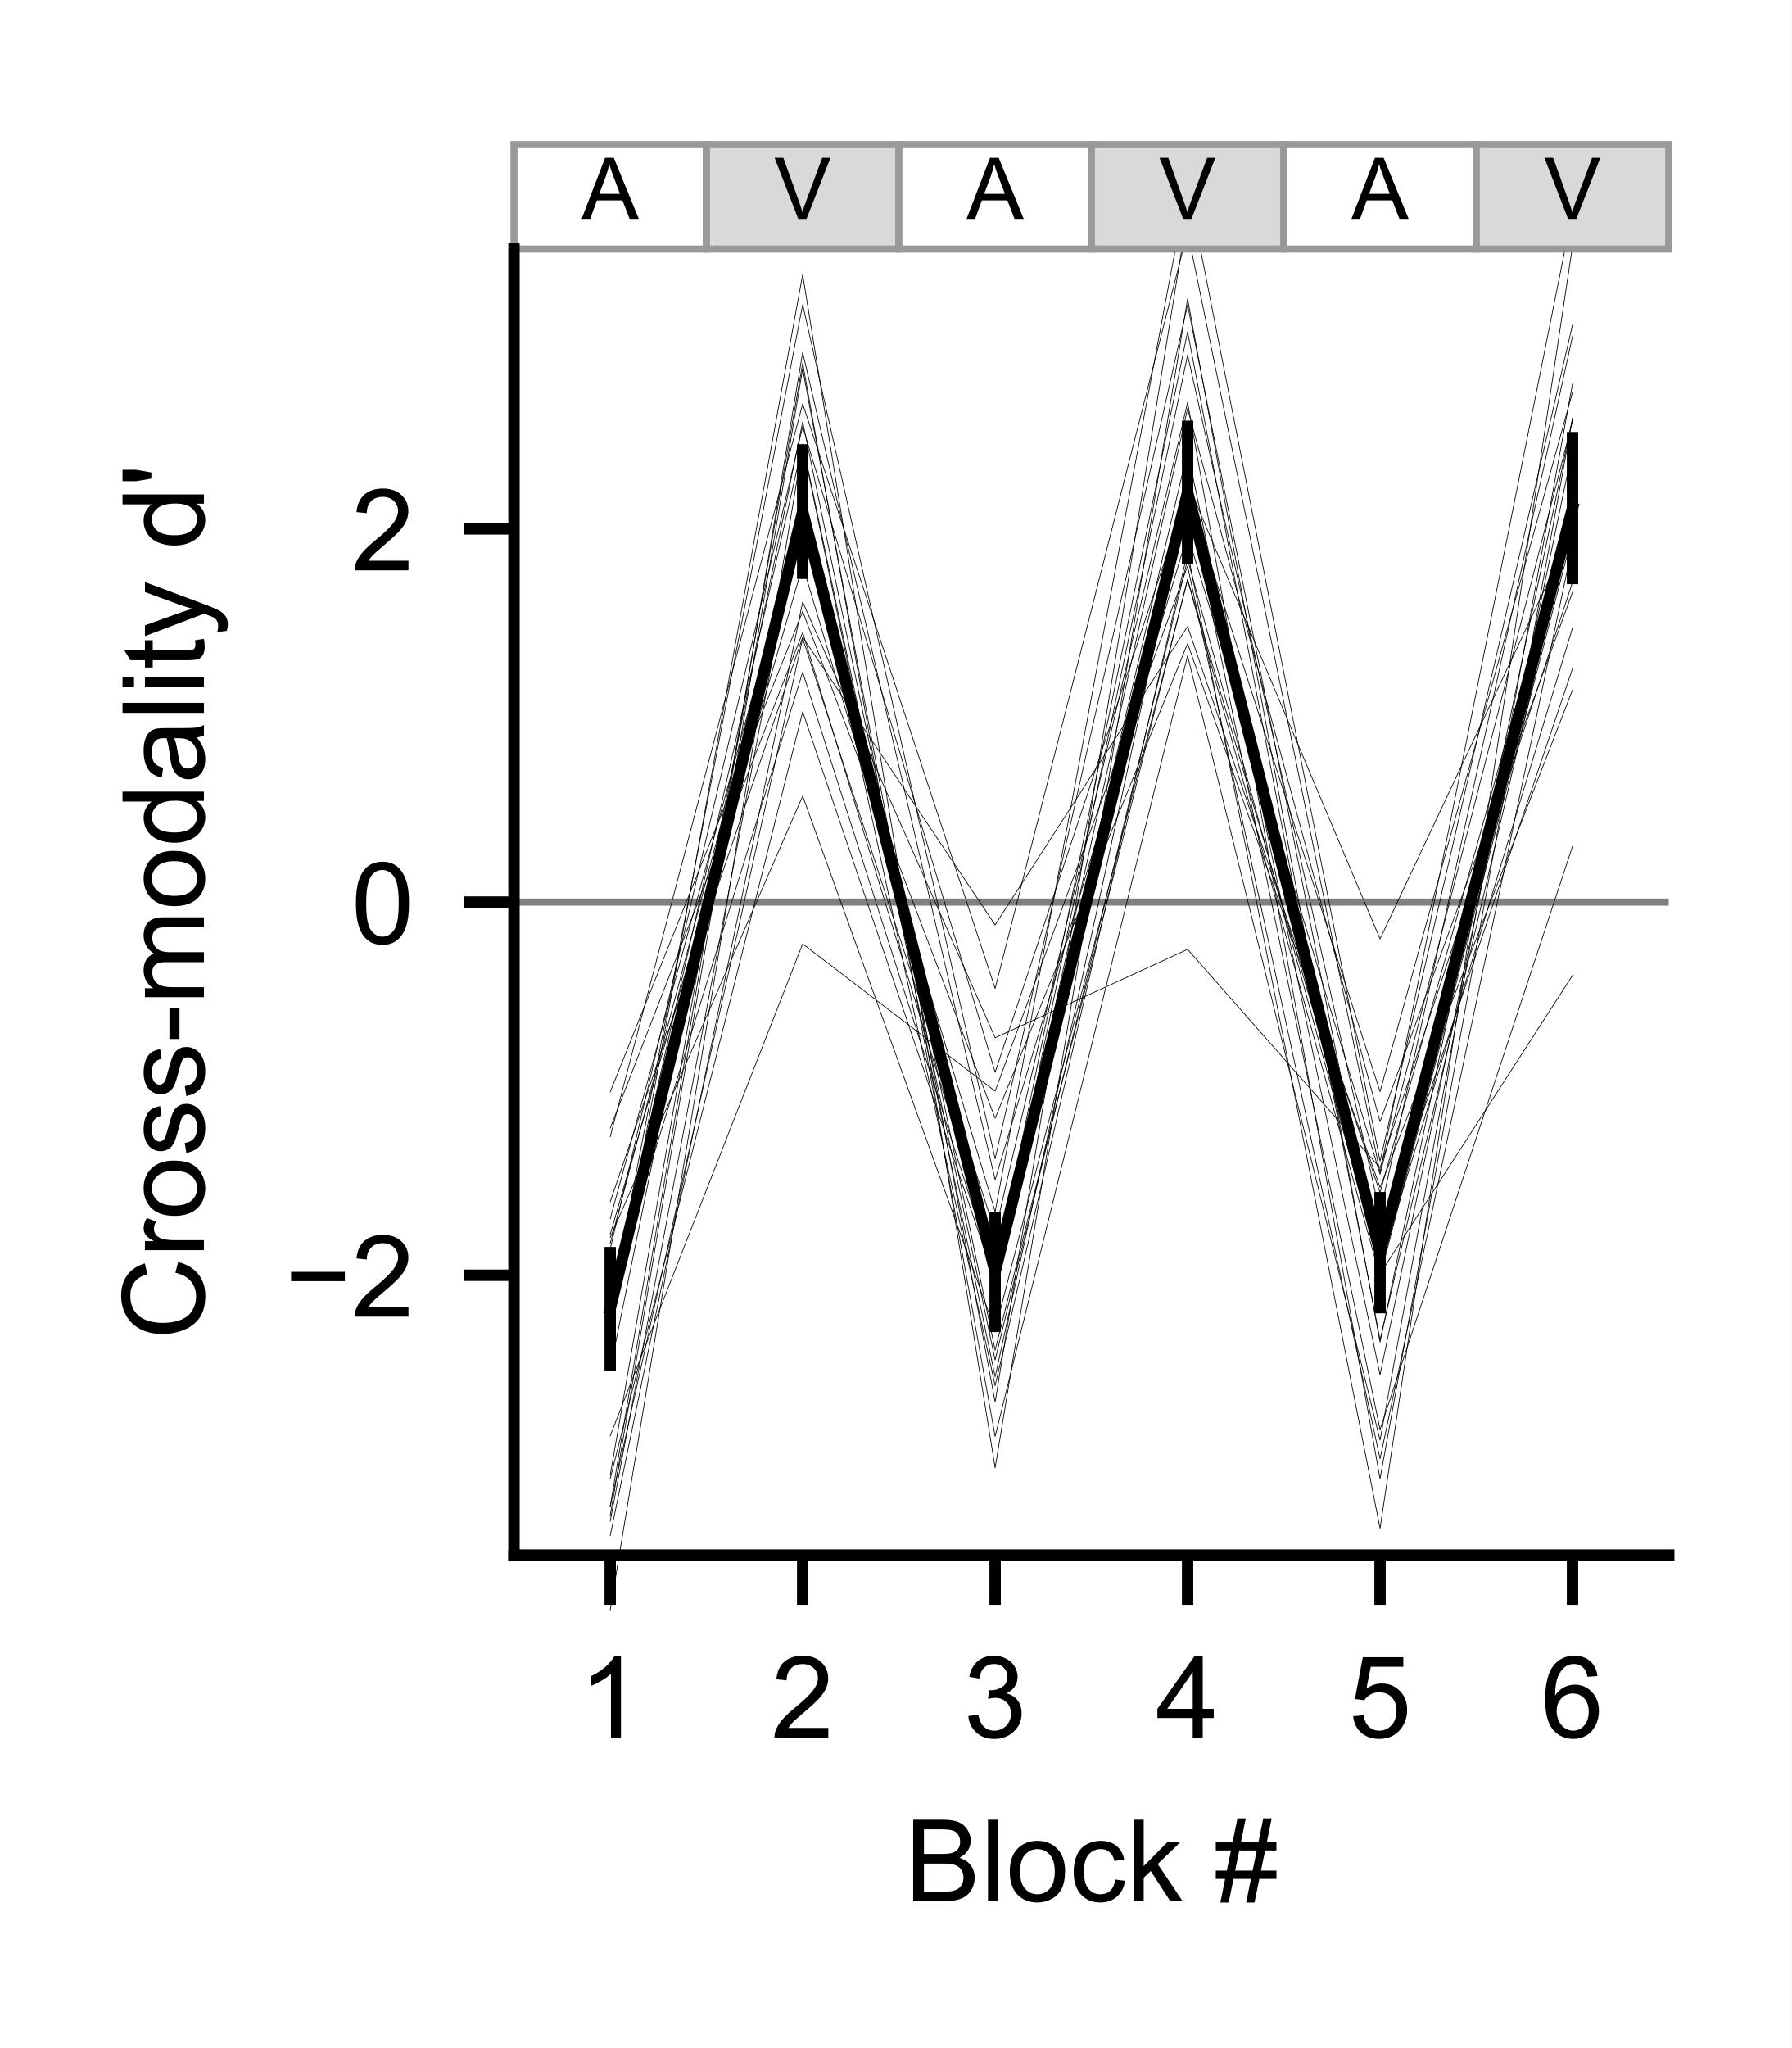
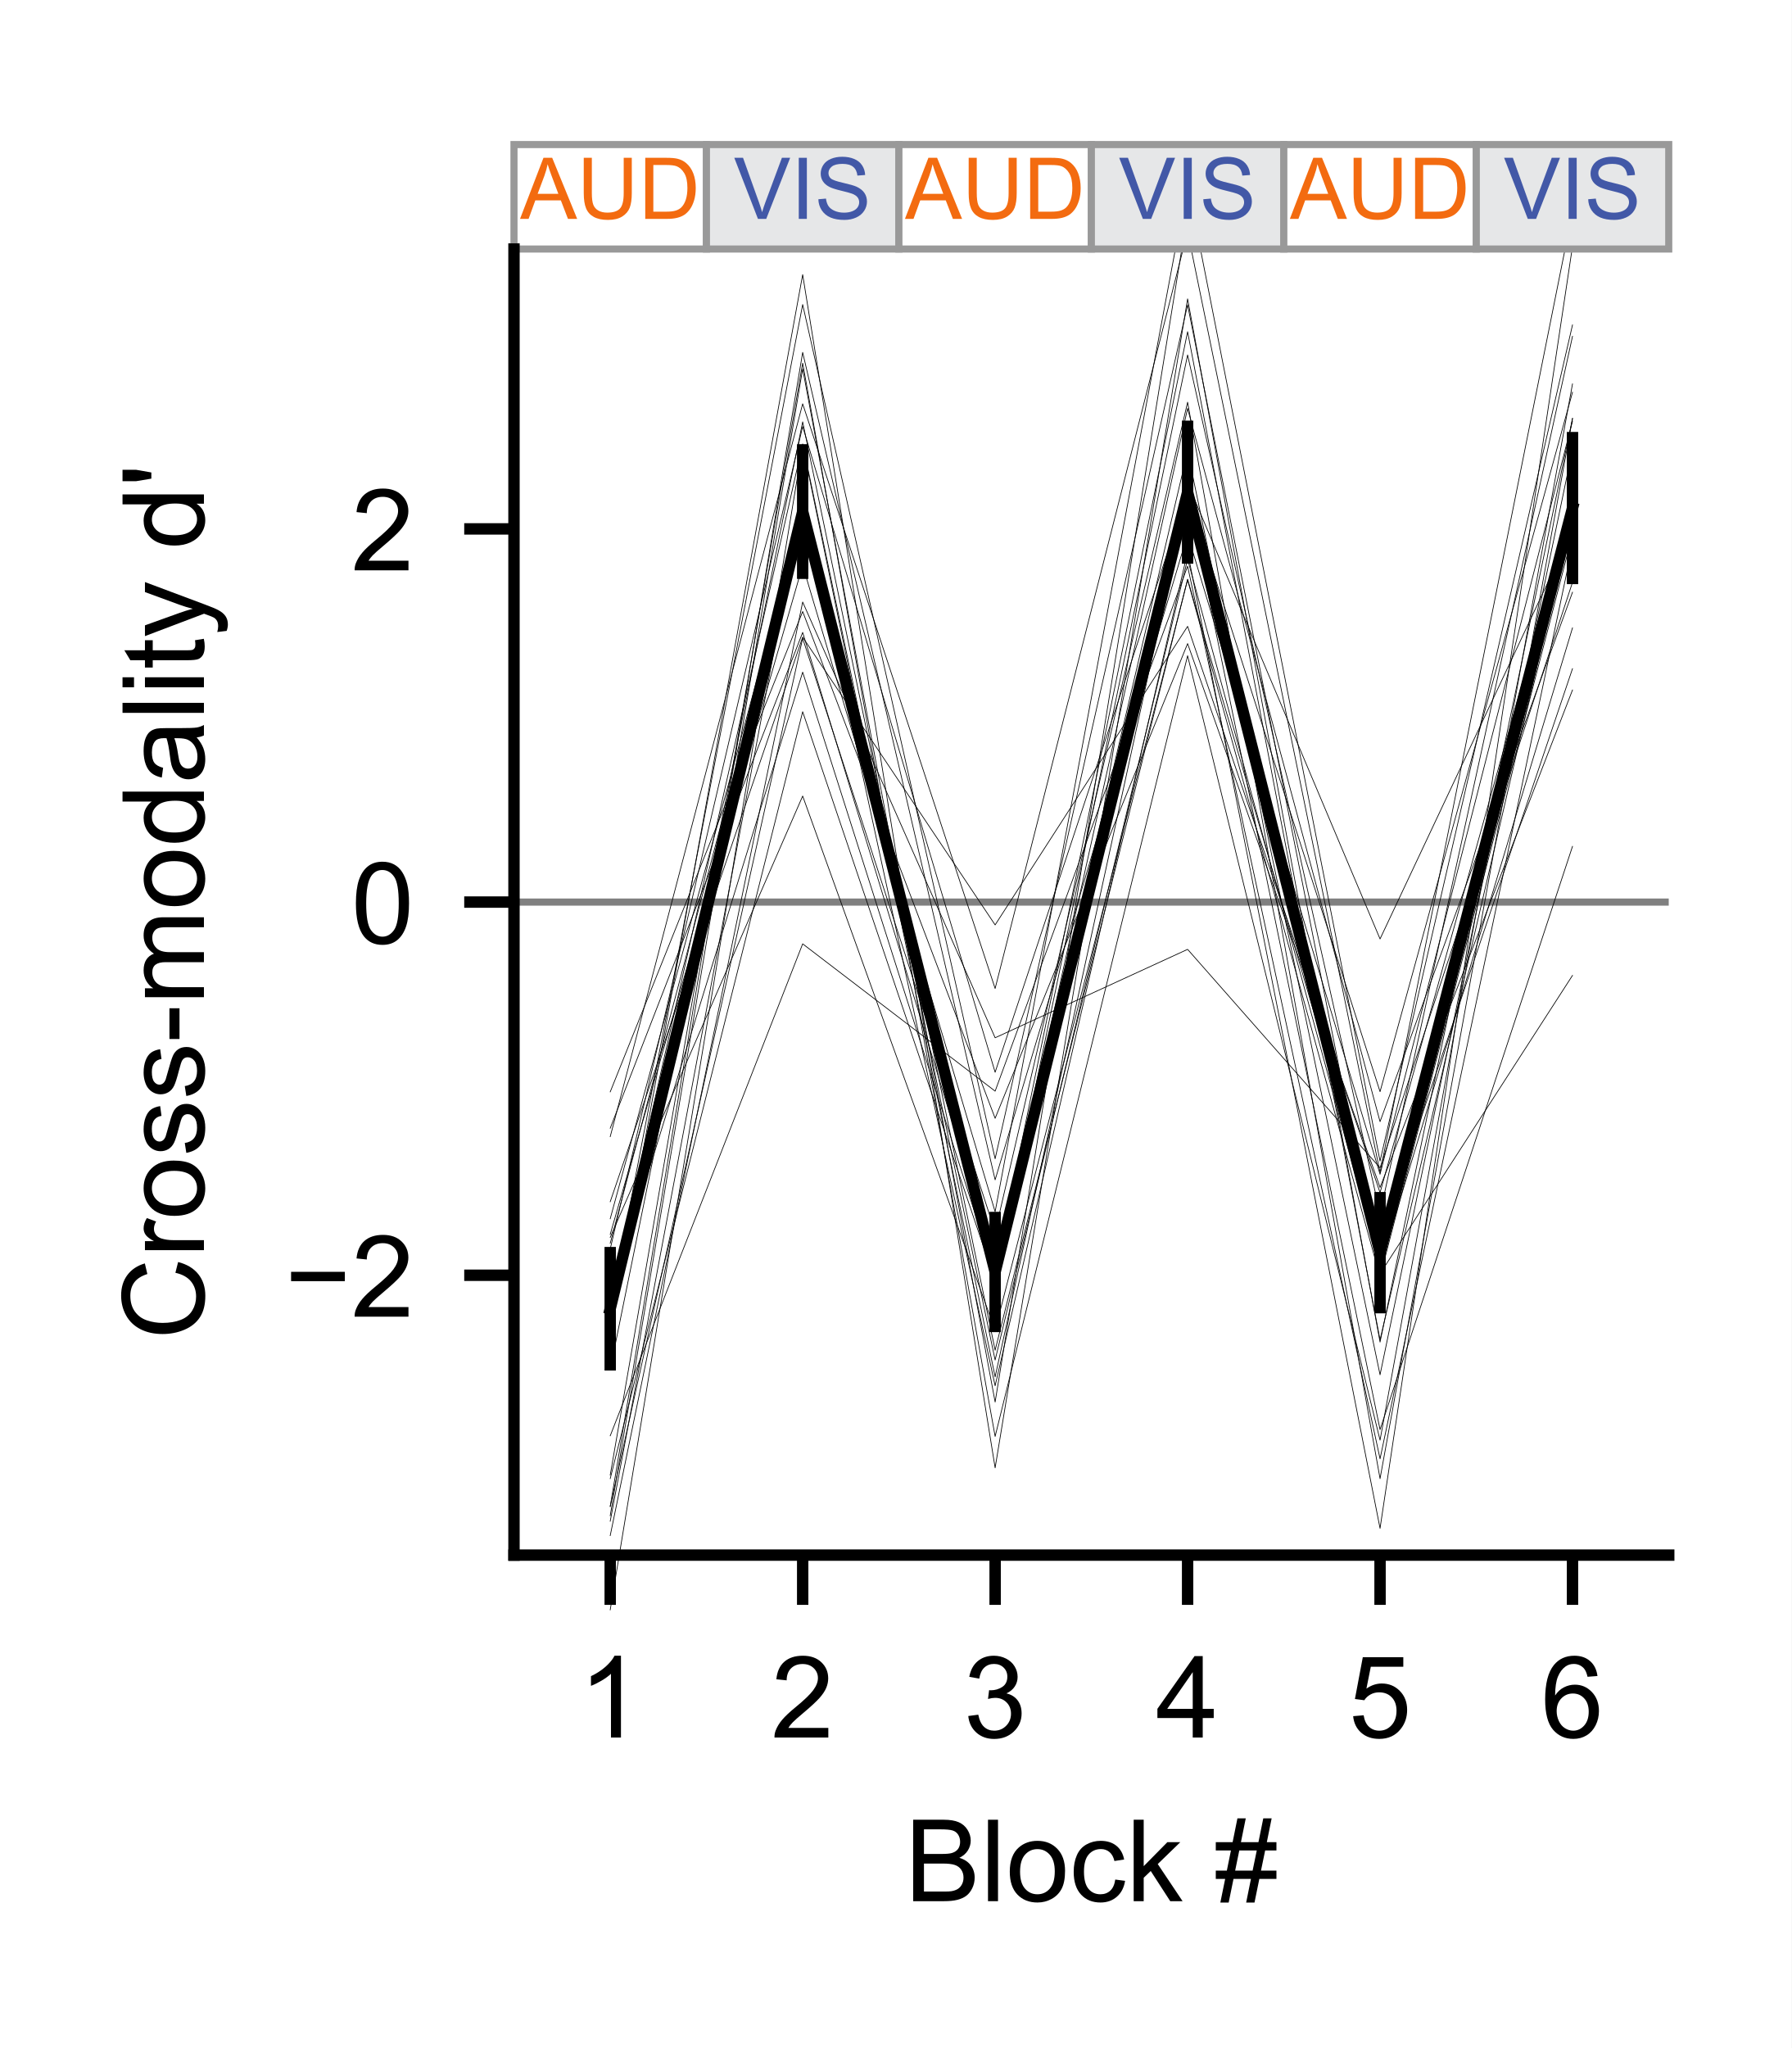
<svg xmlns="http://www.w3.org/2000/svg" xmlns:xlink="http://www.w3.org/1999/xlink" width="126pt" height="144pt" viewBox="0 0 126 144" version="1.1">
  <defs>
    <style type="text/css">*{stroke-linejoin: round; stroke-linecap: butt}</style>
  </defs>
  <g id="figure_1">
    <g id="patch_1">
      <path d="M 0 144  L 126 144  L 126 0  L 0 0  z " style="fill: #ffffff" />
    </g>
    <g id="axes_1">
      <g id="patch_2">
        <path d="M 36.148 109.344  L 117.36 109.344  L 117.36 17.51  L 36.148 17.51  z " style="fill: #ffffff" />
      </g>
      <g id="line2d_1">
-         <path d="M 36.148 63.427  L 117.36 63.427  " clip-path="url(#pc5c09bc867)" style="fill: none; stroke: #808080; stroke-width: 0.5; stroke-linecap: square" />
+         <path d="M 36.148 63.427  L 117.36 63.427  " clip-path="url(#pe6cc3ee799)" style="fill: none; stroke: #808080; stroke-width: 0.5; stroke-linecap: square" />
      </g>
      <g id="line2d_2">
        <path d="M 42.915 91.204  L 56.451 31.213  L 69.986 95.628  L 83.522 39.317  L 97.057 89.013  L 110.592 44.146  " style="fill: none; stroke: #000000; stroke-width: 0.05; stroke-linecap: square" />
      </g>
      <g id="line2d_3">
        <path d="M 42.915 87.419  L 56.451 36.275  L 69.986 89.538  L 83.522 31.731  L 97.057 96.664  L 110.592 31.611  " style="fill: none; stroke: #000000; stroke-width: 0.05; stroke-linecap: square" />
      </g>
      <g id="line2d_4">
        <path d="M 42.915 79.923  L 56.451 28.393  L 69.986 69.504  L 83.522 16.282  L 97.057 82.437  L 110.592 14.905  " style="fill: none; stroke: #000000; stroke-width: 0.05; stroke-linecap: square" />
      </g>
      <g id="line2d_5">
        <path d="M 42.915 87.004  L 56.451 55.971  L 69.986 93.539  L 83.522 40.764  L 97.057 89.776  L 110.592 37.58  " style="fill: none; stroke: #000000; stroke-width: 0.05; stroke-linecap: square" />
      </g>
      <g id="line2d_6">
        <path d="M 42.915 92.019  L 56.451 21.413  L 69.986 81.475  L 83.522 21.428  L 97.057 89.56  L 110.592 68.584  " style="fill: none; stroke: #000000; stroke-width: 0.05; stroke-linecap: square" />
      </g>
      <g id="line2d_7">
        <path d="M 42.915 96.282  L 56.451 29.661  L 69.986 94.94  L 83.522 40.729  L 97.057 87.143  L 110.592 47.014  " style="fill: none; stroke: #000000; stroke-width: 0.05; stroke-linecap: square" />
      </g>
      <g id="line2d_8">
        <path d="M 42.915 103.72  L 56.451 25.535  L 69.986 101  L 83.522 46.104  L 97.057 101.26  L 110.592 26.993  " style="fill: none; stroke: #000000; stroke-width: 0.05; stroke-linecap: square" />
      </g>
      <g id="line2d_9">
        <path d="M 42.915 106.576  L 56.451 25.928  L 69.986 98.581  L 83.522 14.996  " style="fill: none; stroke: #000000; stroke-width: 0.05; stroke-linecap: square" />
      </g>
      <g id="line2d_10">
        <path d="M 42.915 100.957  L 56.451 66.365  L 69.986 76.721  L 83.522 39.808  L 97.057 102.572  L 110.592 38.354  " style="fill: none; stroke: #000000; stroke-width: 0.05; stroke-linecap: square" />
      </g>
      <g id="line2d_11">
        <path d="M 42.915 105.93  L 56.451 24.778  L 69.986 82.957  L 83.522 37.572  L 97.057 82.565  L 110.592 29.604  " style="fill: none; stroke: #000000; stroke-width: 0.05; stroke-linecap: square" />
      </g>
      <g id="line2d_12">
        <path d="M 42.915 85.695  L 56.451 35.969  L 69.986 89.434  L 83.522 23.324  L 97.057 94.212  L 110.592 36.093  " style="fill: none; stroke: #000000; stroke-width: 0.05; stroke-linecap: square" />
      </g>
      <g id="line2d_13">
        <path d="M 42.915 87.822  L 56.451 29.982  L 69.986 75.393  L 83.522 34.606  L 97.057 76.758  L 110.592 27.578  " style="fill: none; stroke: #000000; stroke-width: 0.05; stroke-linecap: square" />
      </g>
      <g id="line2d_14">
        <path d="M 42.915 105.908  L 56.451 44.879  L 69.986 86.626  L 83.522 28.28  L 97.057 103.968  L 110.592 29.419  " style="fill: none; stroke: #000000; stroke-width: 0.05; stroke-linecap: square" />
      </g>
      <g id="line2d_15">
        <path d="M 42.915 84.498  L 56.451 44.797  L 69.986 65.032  L 83.522 44.041  L 97.057 83.858  L 110.592 35.351  " style="fill: none; stroke: #000000; stroke-width: 0.05; stroke-linecap: square" />
      </g>
      <g id="line2d_16">
        <path d="M 42.915 93.593  L 56.451 19.309  L 69.986 103.208  L 83.522 21.015  L 97.057 94.364  L 110.592 29.424  " style="fill: none; stroke: #000000; stroke-width: 0.05; stroke-linecap: square" />
      </g>
      <g id="line2d_17">
        <path d="M 42.915 107.974  L 56.451 42.329  L 69.986 72.968  L 83.522 66.751  L 97.057 82.115  L 110.592 40.944  " style="fill: none; stroke: #000000; stroke-width: 0.05; stroke-linecap: square" />
      </g>
      <g id="line2d_18">
        <path d="M 42.915 103.968  L 56.451 50.043  L 69.986 90.071  L 83.522 24.958  L 97.057 85.323  L 110.592 23.647  " style="fill: none; stroke: #000000; stroke-width: 0.05; stroke-linecap: square" />
      </g>
      <g id="line2d_19">
        <path d="M 42.915 91.11  L 56.451 47.261  L 69.986 89.757  L 83.522 28.717  L 97.057 78.866  L 110.592 41.64  " style="fill: none; stroke: #000000; stroke-width: 0.05; stroke-linecap: square" />
      </g>
      <g id="line2d_20">
        <path d="M 42.915 79.329  L 56.451 44.465  L 69.986 88.759  L 83.522 33.953  L 97.057 66.019  L 110.592 37.269  " style="fill: none; stroke: #000000; stroke-width: 0.05; stroke-linecap: square" />
      </g>
      <g id="line2d_21">
        <path d="M 42.915 113.195  L 56.451 31.316  L 69.986 96.813  L 83.522 34.762  L 97.057 100.518  L 110.592 59.51  " style="fill: none; stroke: #000000; stroke-width: 0.05; stroke-linecap: square" />
      </g>
      <g id="line2d_22">
        <path d="M 42.915 86.795  L 56.451 39.749  L 69.986 85.203  L 83.522 12.934  L 97.057 81.639  L 110.592 22.845  " style="fill: none; stroke: #000000; stroke-width: 0.05; stroke-linecap: square" />
      </g>
      <g id="line2d_23">
        <path d="M 42.915 76.774  L 56.451 42.997  L 69.986 78.63  L 83.522 45.252  L 97.057 83.491  L 110.592 48.514  " style="fill: none; stroke: #000000; stroke-width: 0.05; stroke-linecap: square" />
      </g>
      <g id="line2d_24">
        <path d="M 42.915 106.962  L 56.451 35.059  L 69.986 97.436  L 83.522 38.811  L 97.057 107.462  L 110.592 17.315  " style="fill: none; stroke: #000000; stroke-width: 0.05; stroke-linecap: square" />
      </g>
      <g id="patch_3">
        <path d="M 36.148 17.51  L 49.683 17.51  L 49.683 10.164  L 36.148 10.164  z " style="fill: #ffffff; stroke: #999999; stroke-width: 0.5; stroke-linejoin: miter" />
      </g>
      <g id="patch_4">
-         <path d="M 49.683 17.51  L 63.219 17.51  L 63.219 10.164  L 49.683 10.164  z " style="fill: #d9d9d9; stroke: #999999; stroke-width: 0.5; stroke-linejoin: miter" />
+         <path d="M 49.683 17.51  L 63.219 17.51  L 63.219 10.164  L 49.683 10.164  z " style="fill: #e6e7e8; stroke: #999999; stroke-width: 0.5; stroke-linejoin: miter" />
      </g>
      <g id="patch_5">
        <path d="M 63.219 17.51  L 76.754 17.51  L 76.754 10.164  L 63.219 10.164  z " style="fill: #ffffff; stroke: #999999; stroke-width: 0.5; stroke-linejoin: miter" />
      </g>
      <g id="patch_6">
-         <path d="M 76.754 17.51  L 90.289 17.51  L 90.289 10.164  L 76.754 10.164  z " style="fill: #d9d9d9; stroke: #999999; stroke-width: 0.5; stroke-linejoin: miter" />
+         <path d="M 76.754 17.51  L 90.289 17.51  L 90.289 10.164  L 76.754 10.164  z " style="fill: #e6e7e8; stroke: #999999; stroke-width: 0.5; stroke-linejoin: miter" />
      </g>
      <g id="patch_7">
        <path d="M 90.289 17.51  L 103.825 17.51  L 103.825 10.164  L 90.289 10.164  z " style="fill: #ffffff; stroke: #999999; stroke-width: 0.5; stroke-linejoin: miter" />
      </g>
      <g id="patch_8">
-         <path d="M 103.825 17.51  L 117.36 17.51  L 117.36 10.164  L 103.825 10.164  z " style="fill: #d9d9d9; stroke: #999999; stroke-width: 0.5; stroke-linejoin: miter" />
+         <path d="M 103.825 17.51  L 117.36 17.51  L 117.36 10.164  L 103.825 10.164  z " style="fill: #e6e7e8; stroke: #999999; stroke-width: 0.5; stroke-linejoin: miter" />
      </g>
      <g id="matplotlib.axis_1">
        <g id="xtick_1">
          <g id="line2d_25">
            <defs>
-               <path id="m1eae667541" d="M 0 0  L 0 3.5  " style="stroke: #000000; stroke-width: 0.8" />
+               <path id="m462a404c28" d="M 0 0  L 0 3.5  " style="stroke: #000000; stroke-width: 0.8" />
            </defs>
            <g>
-               <use xlink:href="#m1eae667541" x="42.915" y="109.344" style="stroke: #000000; stroke-width: 0.8" />
+               <use xlink:href="#m462a404c28" x="42.915" y="109.344" style="stroke: #000000; stroke-width: 0.8" />
            </g>
          </g>
          <g id="text_1">
            <g transform="translate(40.69112 122.1686) scale(0.08 -0.08)">
              <defs>
                <path id="ArialMT-14" d="M 2384 0  L 1822 0  L 1822 3584  Q 1619 3391 1289 3197  Q 959 3003 697 2906  L 697 3450  Q 1169 3672 1522 3987  Q 1875 4303 2022 4600  L 2384 4600  L 2384 0  z " transform="scale(0.015625)" />
              </defs>
              <use xlink:href="#ArialMT-14" />
            </g>
          </g>
        </g>
        <g id="xtick_2">
          <g id="line2d_26">
            <g>
-               <use xlink:href="#m1eae667541" x="56.451" y="109.344" style="stroke: #000000; stroke-width: 0.8" />
+               <use xlink:href="#m462a404c28" x="56.451" y="109.344" style="stroke: #000000; stroke-width: 0.8" />
            </g>
          </g>
          <g id="text_2">
            <g transform="translate(54.22648 122.1686) scale(0.08 -0.08)">
              <defs>
                <path id="ArialMT-15" d="M 3222 541  L 3222 0  L 194 0  Q 188 203 259 391  Q 375 700 629 1000  Q 884 1300 1366 1694  Q 2113 2306 2375 2664  Q 2638 3022 2638 3341  Q 2638 3675 2398 3904  Q 2159 4134 1775 4134  Q 1369 4134 1125 3890  Q 881 3647 878 3216  L 300 3275  Q 359 3922 746 4261  Q 1134 4600 1788 4600  Q 2447 4600 2831 4234  Q 3216 3869 3216 3328  Q 3216 3053 3103 2787  Q 2991 2522 2730 2228  Q 2469 1934 1863 1422  Q 1356 997 1212 845  Q 1069 694 975 541  L 3222 541  z " transform="scale(0.015625)" />
              </defs>
              <use xlink:href="#ArialMT-15" />
            </g>
          </g>
        </g>
        <g id="xtick_3">
          <g id="line2d_27">
            <g>
-               <use xlink:href="#m1eae667541" x="69.986" y="109.344" style="stroke: #000000; stroke-width: 0.8" />
+               <use xlink:href="#m462a404c28" x="69.986" y="109.344" style="stroke: #000000; stroke-width: 0.8" />
            </g>
          </g>
          <g id="text_3">
            <g transform="translate(67.76185 122.1686) scale(0.08 -0.08)">
              <defs>
                <path id="ArialMT-16" d="M 269 1209  L 831 1284  Q 928 806 1161 595  Q 1394 384 1728 384  Q 2125 384 2398 659  Q 2672 934 2672 1341  Q 2672 1728 2419 1979  Q 2166 2231 1775 2231  Q 1616 2231 1378 2169  L 1441 2663  Q 1497 2656 1531 2656  Q 1891 2656 2178 2843  Q 2466 3031 2466 3422  Q 2466 3731 2256 3934  Q 2047 4138 1716 4138  Q 1388 4138 1169 3931  Q 950 3725 888 3313  L 325 3413  Q 428 3978 793 4289  Q 1159 4600 1703 4600  Q 2078 4600 2393 4439  Q 2709 4278 2876 4000  Q 3044 3722 3044 3409  Q 3044 3113 2884 2869  Q 2725 2625 2413 2481  Q 2819 2388 3044 2092  Q 3269 1797 3269 1353  Q 3269 753 2831 336  Q 2394 -81 1725 -81  Q 1122 -81 723 278  Q 325 638 269 1209  z " transform="scale(0.015625)" />
              </defs>
              <use xlink:href="#ArialMT-16" />
            </g>
          </g>
        </g>
        <g id="xtick_4">
          <g id="line2d_28">
            <g>
-               <use xlink:href="#m1eae667541" x="83.522" y="109.344" style="stroke: #000000; stroke-width: 0.8" />
+               <use xlink:href="#m462a404c28" x="83.522" y="109.344" style="stroke: #000000; stroke-width: 0.8" />
            </g>
          </g>
          <g id="text_4">
            <g transform="translate(81.29721 122.1686) scale(0.08 -0.08)">
              <defs>
                <path id="ArialMT-17" d="M 2069 0  L 2069 1097  L 81 1097  L 81 1613  L 2172 4581  L 2631 4581  L 2631 1613  L 3250 1613  L 3250 1097  L 2631 1097  L 2631 0  L 2069 0  z M 2069 1613  L 2069 3678  L 634 1613  L 2069 1613  z " transform="scale(0.015625)" />
              </defs>
              <use xlink:href="#ArialMT-17" />
            </g>
          </g>
        </g>
        <g id="xtick_5">
          <g id="line2d_29">
            <g>
-               <use xlink:href="#m1eae667541" x="97.057" y="109.344" style="stroke: #000000; stroke-width: 0.8" />
+               <use xlink:href="#m462a404c28" x="97.057" y="109.344" style="stroke: #000000; stroke-width: 0.8" />
            </g>
          </g>
          <g id="text_5">
            <g transform="translate(94.83258 122.1686) scale(0.08 -0.08)">
              <defs>
                <path id="ArialMT-18" d="M 266 1200  L 856 1250  Q 922 819 1161 601  Q 1400 384 1738 384  Q 2144 384 2425 690  Q 2706 997 2706 1503  Q 2706 1984 2436 2262  Q 2166 2541 1728 2541  Q 1456 2541 1237 2417  Q 1019 2294 894 2097  L 366 2166  L 809 4519  L 3088 4519  L 3088 3981  L 1259 3981  L 1013 2750  Q 1425 3038 1878 3038  Q 2478 3038 2890 2622  Q 3303 2206 3303 1553  Q 3303 931 2941 478  Q 2500 -78 1738 -78  Q 1113 -78 717 272  Q 322 622 266 1200  z " transform="scale(0.015625)" />
              </defs>
              <use xlink:href="#ArialMT-18" />
            </g>
          </g>
        </g>
        <g id="xtick_6">
          <g id="line2d_30">
            <g>
-               <use xlink:href="#m1eae667541" x="110.592" y="109.344" style="stroke: #000000; stroke-width: 0.8" />
+               <use xlink:href="#m462a404c28" x="110.592" y="109.344" style="stroke: #000000; stroke-width: 0.8" />
            </g>
          </g>
          <g id="text_6">
            <g transform="translate(108.3679 122.1686) scale(0.08 -0.08)">
              <defs>
                <path id="ArialMT-19" d="M 3184 3459  L 2625 3416  Q 2550 3747 2413 3897  Q 2184 4138 1850 4138  Q 1581 4138 1378 3988  Q 1113 3794 959 3422  Q 806 3050 800 2363  Q 1003 2672 1297 2822  Q 1591 2972 1913 2972  Q 2475 2972 2870 2558  Q 3266 2144 3266 1488  Q 3266 1056 3080 686  Q 2894 316 2569 119  Q 2244 -78 1831 -78  Q 1128 -78 684 439  Q 241 956 241 2144  Q 241 3472 731 4075  Q 1159 4600 1884 4600  Q 2425 4600 2770 4297  Q 3116 3994 3184 3459  z M 888 1484  Q 888 1194 1011 928  Q 1134 663 1356 523  Q 1578 384 1822 384  Q 2178 384 2434 671  Q 2691 959 2691 1453  Q 2691 1928 2437 2201  Q 2184 2475 1800 2475  Q 1419 2475 1153 2201  Q 888 1928 888 1484  z " transform="scale(0.015625)" />
              </defs>
              <use xlink:href="#ArialMT-19" />
            </g>
          </g>
        </g>
        <g id="text_7">
          <g transform="translate(63.63703 133.6764) scale(0.08 -0.08)">
            <defs>
              <path id="ArialMT-25" d="M 469 0  L 469 4581  L 2188 4581  Q 2713 4581 3030 4442  Q 3347 4303 3526 4014  Q 3706 3725 3706 3409  Q 3706 3116 3547 2856  Q 3388 2597 3066 2438  Q 3481 2316 3704 2022  Q 3928 1728 3928 1328  Q 3928 1006 3792 729  Q 3656 453 3456 303  Q 3256 153 2954 76  Q 2653 0 2216 0  L 469 0  z M 1075 2656  L 2066 2656  Q 2469 2656 2644 2709  Q 2875 2778 2992 2937  Q 3109 3097 3109 3338  Q 3109 3566 3000 3739  Q 2891 3913 2687 3977  Q 2484 4041 1991 4041  L 1075 4041  L 1075 2656  z M 1075 541  L 2216 541  Q 2509 541 2628 563  Q 2838 600 2978 687  Q 3119 775 3209 942  Q 3300 1109 3300 1328  Q 3300 1584 3169 1773  Q 3038 1963 2805 2039  Q 2572 2116 2134 2116  L 1075 2116  L 1075 541  z " transform="scale(0.015625)" />
              <path id="ArialMT-4f" d="M 409 0  L 409 4581  L 972 4581  L 972 0  L 409 0  z " transform="scale(0.015625)" />
              <path id="ArialMT-52" d="M 213 1659  Q 213 2581 725 3025  Q 1153 3394 1769 3394  Q 2453 3394 2887 2945  Q 3322 2497 3322 1706  Q 3322 1066 3130 698  Q 2938 331 2570 128  Q 2203 -75 1769 -75  Q 1072 -75 642 372  Q 213 819 213 1659  z M 791 1659  Q 791 1022 1069 705  Q 1347 388 1769 388  Q 2188 388 2466 706  Q 2744 1025 2744 1678  Q 2744 2294 2464 2611  Q 2184 2928 1769 2928  Q 1347 2928 1069 2612  Q 791 2297 791 1659  z " transform="scale(0.015625)" />
              <path id="ArialMT-46" d="M 2588 1216  L 3141 1144  Q 3050 572 2676 248  Q 2303 -75 1759 -75  Q 1078 -75 664 370  Q 250 816 250 1647  Q 250 2184 428 2587  Q 606 2991 970 3192  Q 1334 3394 1763 3394  Q 2303 3394 2647 3120  Q 2991 2847 3088 2344  L 2541 2259  Q 2463 2594 2264 2762  Q 2066 2931 1784 2931  Q 1359 2931 1093 2626  Q 828 2322 828 1663  Q 828 994 1084 691  Q 1341 388 1753 388  Q 2084 388 2306 591  Q 2528 794 2588 1216  z " transform="scale(0.015625)" />
              <path id="ArialMT-4e" d="M 425 0  L 425 4581  L 988 4581  L 988 1969  L 2319 3319  L 3047 3319  L 1778 2088  L 3175 0  L 2481 0  L 1384 1697  L 988 1316  L 988 0  L 425 0  z " transform="scale(0.015625)" />
              <path id="ArialMT-3" transform="scale(0.015625)" />
              <path id="ArialMT-6" d="M 322 -78  L 594 1253  L 66 1253  L 66 1719  L 688 1719  L 919 2853  L 66 2853  L 66 3319  L 1013 3319  L 1284 4659  L 1753 4659  L 1481 3319  L 2466 3319  L 2738 4659  L 3209 4659  L 2938 3319  L 3478 3319  L 3478 2853  L 2844 2853  L 2609 1719  L 3478 1719  L 3478 1253  L 2516 1253  L 2244 -78  L 1775 -78  L 2044 1253  L 1063 1253  L 791 -78  L 322 -78  z M 1156 1719  L 2138 1719  L 2372 2853  L 1388 2853  L 1156 1719  z " transform="scale(0.015625)" />
            </defs>
            <use xlink:href="#ArialMT-25" />
            <use xlink:href="#ArialMT-4f" transform="translate(66.70312 0)" />
            <use xlink:href="#ArialMT-52" transform="translate(88.92188 0)" />
            <use xlink:href="#ArialMT-46" transform="translate(144.5312 0)" />
            <use xlink:href="#ArialMT-4e" transform="translate(194.5312 0)" />
            <use xlink:href="#ArialMT-3" transform="translate(244.5312 0)" />
            <use xlink:href="#ArialMT-6" transform="translate(272.3125 0)" />
          </g>
        </g>
      </g>
      <g id="matplotlib.axis_2">
        <g id="ytick_1">
          <g id="line2d_31">
            <defs>
-               <path id="m0cc5c12055" d="M 0 0  L -3.5 0  " style="stroke: #000000; stroke-width: 0.8" />
+               <path id="m2d7b7a849c" d="M 0 0  L -3.5 0  " style="stroke: #000000; stroke-width: 0.8" />
            </defs>
            <g>
-               <use xlink:href="#m0cc5c12055" x="36.148" y="89.666" style="stroke: #000000; stroke-width: 0.8" />
+               <use xlink:href="#m2d7b7a849c" x="36.148" y="89.666" style="stroke: #000000; stroke-width: 0.8" />
            </g>
          </g>
          <g id="text_8">
            <g transform="translate(20.02656 92.57778) scale(0.08 -0.08)">
              <defs>
                <path id="ArialMT-ed" d="M 3381 1997  L 356 1997  L 356 2522  L 3381 2522  L 3381 1997  z " transform="scale(0.015625)" />
              </defs>
              <use xlink:href="#ArialMT-ed" />
              <use xlink:href="#ArialMT-15" transform="translate(58.40625 0)" />
            </g>
          </g>
        </g>
        <g id="ytick_2">
          <g id="line2d_32">
            <g>
-               <use xlink:href="#m0cc5c12055" x="36.148" y="63.427" style="stroke: #000000; stroke-width: 0.8" />
+               <use xlink:href="#m2d7b7a849c" x="36.148" y="63.427" style="stroke: #000000; stroke-width: 0.8" />
            </g>
          </g>
          <g id="text_9">
            <g transform="translate(24.69906 66.3395) scale(0.08 -0.08)">
              <defs>
                <path id="ArialMT-13" d="M 266 2259  Q 266 3072 433 3567  Q 600 4063 929 4331  Q 1259 4600 1759 4600  Q 2128 4600 2406 4451  Q 2684 4303 2865 4023  Q 3047 3744 3150 3342  Q 3253 2941 3253 2259  Q 3253 1453 3087 958  Q 2922 463 2592 192  Q 2263 -78 1759 -78  Q 1097 -78 719 397  Q 266 969 266 2259  z M 844 2259  Q 844 1131 1108 757  Q 1372 384 1759 384  Q 2147 384 2411 759  Q 2675 1134 2675 2259  Q 2675 3391 2411 3762  Q 2147 4134 1753 4134  Q 1366 4134 1134 3806  Q 844 3388 844 2259  z " transform="scale(0.015625)" />
              </defs>
              <use xlink:href="#ArialMT-13" />
            </g>
          </g>
        </g>
        <g id="ytick_3">
          <g id="line2d_33">
            <g>
-               <use xlink:href="#m0cc5c12055" x="36.148" y="37.189" style="stroke: #000000; stroke-width: 0.8" />
+               <use xlink:href="#m2d7b7a849c" x="36.148" y="37.189" style="stroke: #000000; stroke-width: 0.8" />
            </g>
          </g>
          <g id="text_10">
            <g transform="translate(24.69906 40.10122) scale(0.08 -0.08)">
              <use xlink:href="#ArialMT-15" />
            </g>
          </g>
        </g>
        <g id="text_11">
          <g transform="translate(14.34281 94.19739) rotate(-90) scale(0.08 -0.08)">
            <defs>
              <path id="ArialMT-26" d="M 3763 1606  L 4369 1453  Q 4178 706 3683 314  Q 3188 -78 2472 -78  Q 1731 -78 1267 223  Q 803 525 561 1097  Q 319 1669 319 2325  Q 319 3041 592 3573  Q 866 4106 1370 4382  Q 1875 4659 2481 4659  Q 3169 4659 3637 4309  Q 4106 3959 4291 3325  L 3694 3184  Q 3534 3684 3231 3912  Q 2928 4141 2469 4141  Q 1941 4141 1586 3887  Q 1231 3634 1087 3207  Q 944 2781 944 2328  Q 944 1744 1114 1308  Q 1284 872 1643 656  Q 2003 441 2422 441  Q 2931 441 3284 734  Q 3638 1028 3763 1606  z " transform="scale(0.015625)" />
              <path id="ArialMT-55" d="M 416 0  L 416 3319  L 922 3319  L 922 2816  Q 1116 3169 1280 3281  Q 1444 3394 1641 3394  Q 1925 3394 2219 3213  L 2025 2691  Q 1819 2813 1613 2813  Q 1428 2813 1281 2702  Q 1134 2591 1072 2394  Q 978 2094 978 1738  L 978 0  L 416 0  z " transform="scale(0.015625)" />
              <path id="ArialMT-56" d="M 197 991  L 753 1078  Q 800 744 1014 566  Q 1228 388 1613 388  Q 2000 388 2187 545  Q 2375 703 2375 916  Q 2375 1106 2209 1216  Q 2094 1291 1634 1406  Q 1016 1563 777 1677  Q 538 1791 414 1992  Q 291 2194 291 2438  Q 291 2659 392 2848  Q 494 3038 669 3163  Q 800 3259 1026 3326  Q 1253 3394 1513 3394  Q 1903 3394 2198 3281  Q 2494 3169 2634 2976  Q 2775 2784 2828 2463  L 2278 2388  Q 2241 2644 2061 2787  Q 1881 2931 1553 2931  Q 1166 2931 1000 2803  Q 834 2675 834 2503  Q 834 2394 903 2306  Q 972 2216 1119 2156  Q 1203 2125 1616 2013  Q 2213 1853 2448 1751  Q 2684 1650 2818 1456  Q 2953 1263 2953 975  Q 2953 694 2789 445  Q 2625 197 2315 61  Q 2006 -75 1616 -75  Q 969 -75 630 194  Q 291 463 197 991  z " transform="scale(0.015625)" />
              <path id="ArialMT-10" d="M 203 1375  L 203 1941  L 1931 1941  L 1931 1375  L 203 1375  z " transform="scale(0.015625)" />
              <path id="ArialMT-50" d="M 422 0  L 422 3319  L 925 3319  L 925 2853  Q 1081 3097 1340 3245  Q 1600 3394 1931 3394  Q 2300 3394 2536 3241  Q 2772 3088 2869 2813  Q 3263 3394 3894 3394  Q 4388 3394 4653 3120  Q 4919 2847 4919 2278  L 4919 0  L 4359 0  L 4359 2091  Q 4359 2428 4304 2576  Q 4250 2725 4106 2815  Q 3963 2906 3769 2906  Q 3419 2906 3187 2673  Q 2956 2441 2956 1928  L 2956 0  L 2394 0  L 2394 2156  Q 2394 2531 2256 2718  Q 2119 2906 1806 2906  Q 1569 2906 1367 2781  Q 1166 2656 1075 2415  Q 984 2175 984 1722  L 984 0  L 422 0  z " transform="scale(0.015625)" />
              <path id="ArialMT-47" d="M 2575 0  L 2575 419  Q 2259 -75 1647 -75  Q 1250 -75 917 144  Q 584 363 401 755  Q 219 1147 219 1656  Q 219 2153 384 2558  Q 550 2963 881 3178  Q 1213 3394 1622 3394  Q 1922 3394 2156 3267  Q 2391 3141 2538 2938  L 2538 4581  L 3097 4581  L 3097 0  L 2575 0  z M 797 1656  Q 797 1019 1065 703  Q 1334 388 1700 388  Q 2069 388 2326 689  Q 2584 991 2584 1609  Q 2584 2291 2321 2609  Q 2059 2928 1675 2928  Q 1300 2928 1048 2622  Q 797 2316 797 1656  z " transform="scale(0.015625)" />
              <path id="ArialMT-44" d="M 2588 409  Q 2275 144 1986 34  Q 1697 -75 1366 -75  Q 819 -75 525 192  Q 231 459 231 875  Q 231 1119 342 1320  Q 453 1522 633 1644  Q 813 1766 1038 1828  Q 1203 1872 1538 1913  Q 2219 1994 2541 2106  Q 2544 2222 2544 2253  Q 2544 2597 2384 2738  Q 2169 2928 1744 2928  Q 1347 2928 1158 2789  Q 969 2650 878 2297  L 328 2372  Q 403 2725 575 2942  Q 747 3159 1072 3276  Q 1397 3394 1825 3394  Q 2250 3394 2515 3294  Q 2781 3194 2906 3042  Q 3031 2891 3081 2659  Q 3109 2516 3109 2141  L 3109 1391  Q 3109 606 3145 398  Q 3181 191 3288 0  L 2700 0  Q 2613 175 2588 409  z M 2541 1666  Q 2234 1541 1622 1453  Q 1275 1403 1131 1340  Q 988 1278 909 1158  Q 831 1038 831 891  Q 831 666 1001 516  Q 1172 366 1500 366  Q 1825 366 2078 508  Q 2331 650 2450 897  Q 2541 1088 2541 1459  L 2541 1666  z " transform="scale(0.015625)" />
              <path id="ArialMT-4c" d="M 425 3934  L 425 4581  L 988 4581  L 988 3934  L 425 3934  z M 425 0  L 425 3319  L 988 3319  L 988 0  L 425 0  z " transform="scale(0.015625)" />
              <path id="ArialMT-57" d="M 1650 503  L 1731 6  Q 1494 -44 1306 -44  Q 1000 -44 831 53  Q 663 150 594 308  Q 525 466 525 972  L 525 2881  L 113 2881  L 113 3319  L 525 3319  L 525 4141  L 1084 4478  L 1084 3319  L 1650 3319  L 1650 2881  L 1084 2881  L 1084 941  Q 1084 700 1114 631  Q 1144 563 1211 522  Q 1278 481 1403 481  Q 1497 481 1650 503  z " transform="scale(0.015625)" />
              <path id="ArialMT-5c" d="M 397 -1278  L 334 -750  Q 519 -800 656 -800  Q 844 -800 956 -737  Q 1069 -675 1141 -563  Q 1194 -478 1313 -144  Q 1328 -97 1363 -6  L 103 3319  L 709 3319  L 1400 1397  Q 1534 1031 1641 628  Q 1738 1016 1872 1384  L 2581 3319  L 3144 3319  L 1881 -56  Q 1678 -603 1566 -809  Q 1416 -1088 1222 -1217  Q 1028 -1347 759 -1347  Q 597 -1347 397 -1278  z " transform="scale(0.015625)" />
              <path id="ArialMT-a" d="M 425 2959  L 281 3816  L 281 4581  L 922 4581  L 922 3816  L 772 2959  L 425 2959  z " transform="scale(0.015625)" />
            </defs>
            <use xlink:href="#ArialMT-26" />
            <use xlink:href="#ArialMT-55" transform="translate(72.21875 0)" />
            <use xlink:href="#ArialMT-52" transform="translate(105.5156 0)" />
            <use xlink:href="#ArialMT-56" transform="translate(161.125 0)" />
            <use xlink:href="#ArialMT-56" transform="translate(211.125 0)" />
            <use xlink:href="#ArialMT-10" transform="translate(261.125 0)" />
            <use xlink:href="#ArialMT-50" transform="translate(294.4219 0)" />
            <use xlink:href="#ArialMT-52" transform="translate(377.7188 0)" />
            <use xlink:href="#ArialMT-47" transform="translate(433.3281 0)" />
            <use xlink:href="#ArialMT-44" transform="translate(488.9375 0)" />
            <use xlink:href="#ArialMT-4f" transform="translate(544.5469 0)" />
            <use xlink:href="#ArialMT-4c" transform="translate(566.7656 0)" />
            <use xlink:href="#ArialMT-57" transform="translate(588.9844 0)" />
            <use xlink:href="#ArialMT-5c" transform="translate(616.7656 0)" />
            <use xlink:href="#ArialMT-3" transform="translate(666.7656 0)" />
            <use xlink:href="#ArialMT-47" transform="translate(694.5469 0)" />
            <use xlink:href="#ArialMT-a" transform="translate(750.1562 0)" />
          </g>
        </g>
      </g>
      <g id="LineCollection_1">
        <path d="M 42.915 96.364  L 42.915 87.675  " style="fill: none; stroke: #000000; stroke-width: 0.8" />
        <path d="M 56.451 40.706  L 56.451 31.232  " style="fill: none; stroke: #000000; stroke-width: 0.8" />
        <path d="M 69.986 93.664  L 69.986 85.204  " style="fill: none; stroke: #000000; stroke-width: 0.8" />
        <path d="M 83.522 39.636  L 83.522 29.576  " style="fill: none; stroke: #000000; stroke-width: 0.8" />
        <path d="M 97.057 92.343  L 97.057 83.812  " style="fill: none; stroke: #000000; stroke-width: 0.8" />
        <path d="M 110.592 41.072  L 110.592 30.371  " style="fill: none; stroke: #000000; stroke-width: 0.8" />
      </g>
      <g id="patch_9">
        <path d="M 36.148 109.344  L 36.148 17.51  " style="fill: none; stroke: #000000; stroke-width: 0.8; stroke-linejoin: miter; stroke-linecap: square" />
      </g>
      <g id="patch_10">
        <path d="M 36.148 109.344  L 117.36 109.344  " style="fill: none; stroke: #000000; stroke-width: 0.8; stroke-linejoin: miter; stroke-linecap: square" />
      </g>
      <g id="line2d_34">
        <path d="M 42.915 92.019  L 56.451 35.969  L 69.986 89.434  L 83.522 34.606  L 97.057 88.078  L 110.592 35.722  " style="fill: none; stroke: #000000; stroke-width: 0.8; stroke-linecap: square" />
      </g>
      <g id="text_12">
-         <g transform="translate(40.9144 15.38978) scale(0.06 -0.06)">
+         <g style="fill: #f36b10" transform="translate(36.58128 15.38978) scale(0.06 -0.06)">
          <defs>
            <path id="ArialMT-24" d="M -9 0  L 1750 4581  L 2403 4581  L 4278 0  L 3588 0  L 3053 1388  L 1138 1388  L 634 0  L -9 0  z M 1313 1881  L 2866 1881  L 2388 3150  Q 2169 3728 2063 4100  Q 1975 3659 1816 3225  L 1313 1881  z " transform="scale(0.015625)" />
+             <path id="ArialMT-38" d="M 3500 4581  L 4106 4581  L 4106 1934  Q 4106 1244 3950 837  Q 3794 431 3386 176  Q 2978 -78 2316 -78  Q 1672 -78 1262 144  Q 853 366 678 786  Q 503 1206 503 1934  L 503 4581  L 1109 4581  L 1109 1938  Q 1109 1341 1220 1058  Q 1331 775 1601 622  Q 1872 469 2263 469  Q 2931 469 3215 772  Q 3500 1075 3500 1938  L 3500 4581  z " transform="scale(0.015625)" />
+             <path id="ArialMT-27" d="M 494 0  L 494 4581  L 2072 4581  Q 2606 4581 2888 4516  Q 3281 4425 3559 4188  Q 3922 3881 4101 3404  Q 4281 2928 4281 2316  Q 4281 1794 4159 1391  Q 4038 988 3847 723  Q 3656 459 3429 307  Q 3203 156 2883 78  Q 2563 0 2147 0  L 494 0  z M 1100 541  L 2078 541  Q 2531 541 2789 625  Q 3047 709 3200 863  Q 3416 1078 3536 1442  Q 3656 1806 3656 2325  Q 3656 3044 3420 3430  Q 3184 3816 2847 3947  Q 2603 4041 2063 4041  L 1100 4041  L 1100 541  z " transform="scale(0.015625)" />
          </defs>
          <use xlink:href="#ArialMT-24" />
+           <use xlink:href="#ArialMT-38" transform="translate(66.70312 0)" />
+           <use xlink:href="#ArialMT-27" transform="translate(138.9219 0)" />
        </g>
      </g>
      <g id="text_13">
-         <g transform="translate(54.44977 15.38978) scale(0.06 -0.06)">
+         <g style="fill: #4258a7" transform="translate(51.61523 15.38978) scale(0.06 -0.06)">
          <defs>
            <path id="ArialMT-39" d="M 1803 0  L 28 4581  L 684 4581  L 1875 1253  Q 2019 853 2116 503  Q 2222 878 2363 1253  L 3600 4581  L 4219 4581  L 2425 0  L 1803 0  z " transform="scale(0.015625)" />
+             <path id="ArialMT-2c" d="M 597 0  L 597 4581  L 1203 4581  L 1203 0  L 597 0  z " transform="scale(0.015625)" />
+             <path id="ArialMT-36" d="M 288 1472  L 859 1522  Q 900 1178 1048 958  Q 1197 738 1509 602  Q 1822 466 2213 466  Q 2559 466 2825 569  Q 3091 672 3220 851  Q 3350 1031 3350 1244  Q 3350 1459 3225 1620  Q 3100 1781 2813 1891  Q 2628 1963 1997 2114  Q 1366 2266 1113 2400  Q 784 2572 623 2826  Q 463 3081 463 3397  Q 463 3744 659 4045  Q 856 4347 1234 4503  Q 1613 4659 2075 4659  Q 2584 4659 2973 4495  Q 3363 4331 3572 4012  Q 3781 3694 3797 3291  L 3216 3247  Q 3169 3681 2898 3903  Q 2628 4125 2100 4125  Q 1550 4125 1298 3923  Q 1047 3722 1047 3438  Q 1047 3191 1225 3031  Q 1400 2872 2139 2705  Q 2878 2538 3153 2413  Q 3553 2228 3743 1945  Q 3934 1663 3934 1294  Q 3934 928 3725 604  Q 3516 281 3123 101  Q 2731 -78 2241 -78  Q 1619 -78 1198 103  Q 778 284 539 648  Q 300 1013 288 1472  z " transform="scale(0.015625)" />
          </defs>
          <use xlink:href="#ArialMT-39" />
+           <use xlink:href="#ArialMT-2c" transform="translate(66.70312 0)" />
+           <use xlink:href="#ArialMT-36" transform="translate(94.48438 0)" />
        </g>
      </g>
      <g id="text_14">
-         <g transform="translate(67.98513 15.38978) scale(0.06 -0.06)">
+         <g style="fill: #f36b10" transform="translate(63.65201 15.38978) scale(0.06 -0.06)">
          <use xlink:href="#ArialMT-24" />
+           <use xlink:href="#ArialMT-38" transform="translate(66.70312 0)" />
+           <use xlink:href="#ArialMT-27" transform="translate(138.9219 0)" />
        </g>
      </g>
      <g id="text_15">
-         <g transform="translate(81.52049 15.38978) scale(0.06 -0.06)">
+         <g style="fill: #4258a7" transform="translate(78.68596 15.38978) scale(0.06 -0.06)">
          <use xlink:href="#ArialMT-39" />
+           <use xlink:href="#ArialMT-2c" transform="translate(66.70312 0)" />
+           <use xlink:href="#ArialMT-36" transform="translate(94.48438 0)" />
        </g>
      </g>
      <g id="text_16">
-         <g transform="translate(95.05586 15.38978) scale(0.06 -0.06)">
+         <g style="fill: #f36b10" transform="translate(90.72273 15.38978) scale(0.06 -0.06)">
          <use xlink:href="#ArialMT-24" />
+           <use xlink:href="#ArialMT-38" transform="translate(66.70312 0)" />
+           <use xlink:href="#ArialMT-27" transform="translate(138.9219 0)" />
        </g>
      </g>
      <g id="text_17">
-         <g transform="translate(108.5912 15.38978) scale(0.06 -0.06)">
+         <g style="fill: #4258a7" transform="translate(105.7567 15.38978) scale(0.06 -0.06)">
          <use xlink:href="#ArialMT-39" />
+           <use xlink:href="#ArialMT-2c" transform="translate(66.70312 0)" />
+           <use xlink:href="#ArialMT-36" transform="translate(94.48438 0)" />
        </g>
      </g>
    </g>
  </g>
  <defs>
-     <clipPath id="pc5c09bc867">
+     <clipPath id="pe6cc3ee799">
      <rect x="36.148" y="17.51" width="81.212" height="91.834" />
    </clipPath>
  </defs>
</svg>
